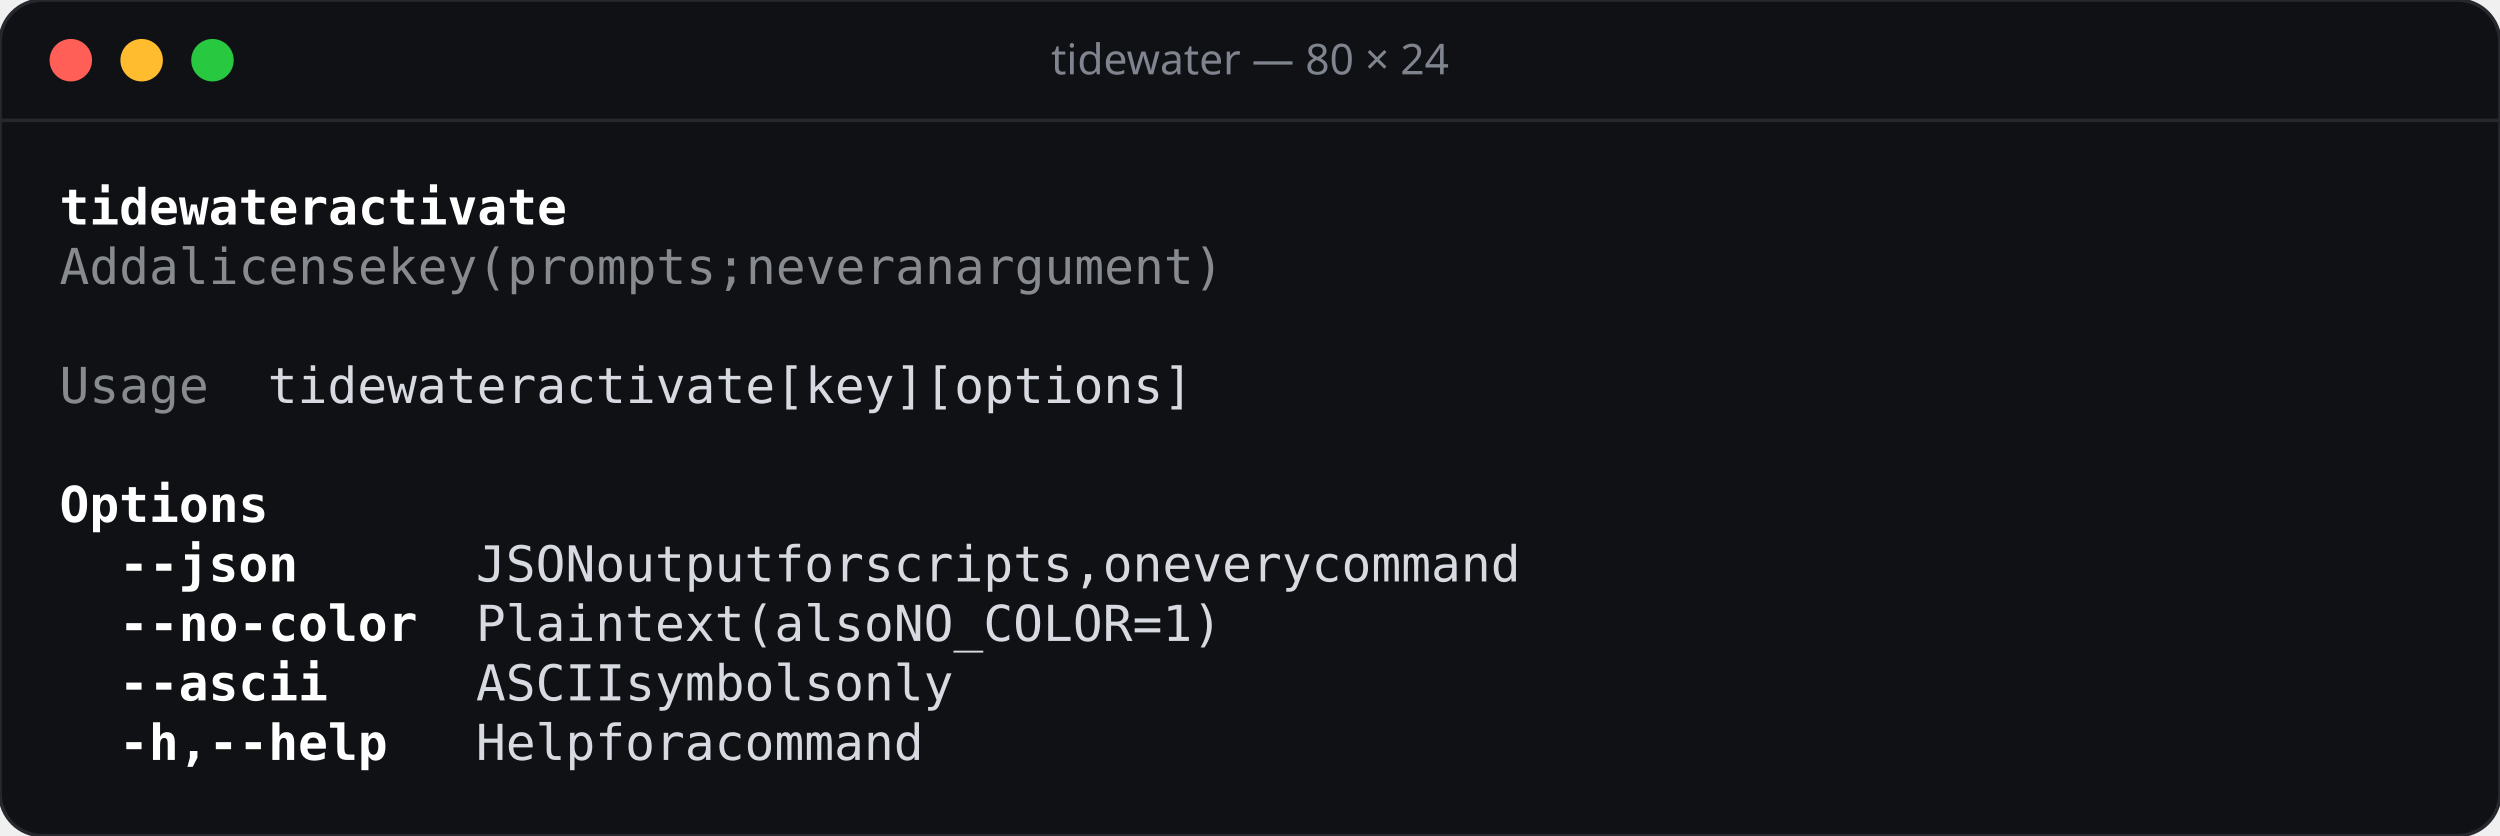
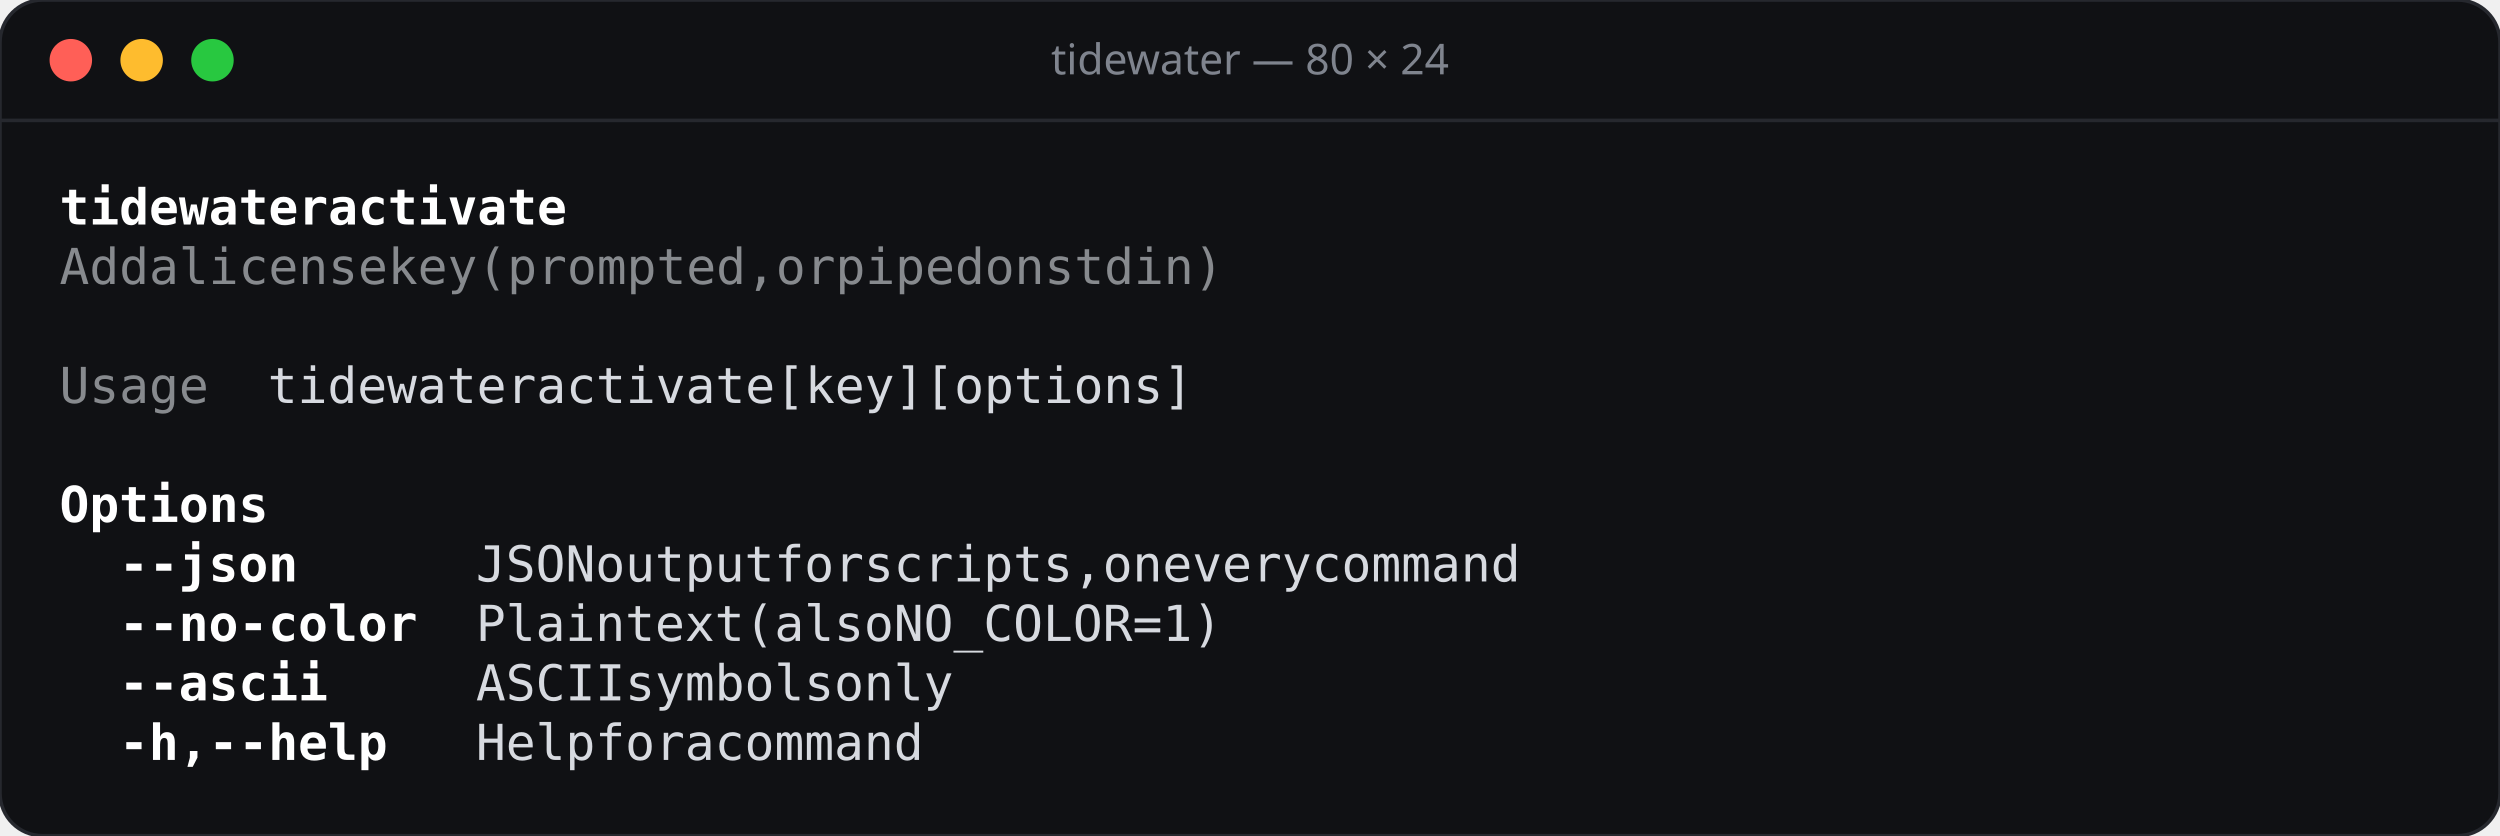
<svg xmlns="http://www.w3.org/2000/svg" width="706" height="236" viewBox="0 0 706 236">
  <rect width="706" height="236" rx="12" fill="#101114" stroke="#26282e" />
  <line x1="0" y1="34" x2="706" y2="34" stroke="#26282e" />
  <circle cx="20" cy="17" r="6" fill="#ff5f57" />
  <circle cx="40" cy="17" r="6" fill="#febc2e" />
  <circle cx="60" cy="17" r="6" fill="#28c840" />
  <text x="353" y="21" text-anchor="middle" font-family="Rubik, system-ui, sans-serif" font-size="12" font-weight="500" fill="#7f848e">tidewater — 80 × 24</text>
  <g font-family="'JetBrains Mono', ui-monospace, monospace" font-size="14">
    <text x="16.8 25.2 33.6 42.0 50.4 58.8 67.2 75.6 84.0 100.8 109.2 117.6 126.0 134.4 142.8 151.2 159.6" y="63.4" fill="#ffffff" font-weight="600">tidewateractivate</text>
-     <text x="16.8 25.2 33.6 50.4 67.2 75.6 84.0 92.4 100.8 109.2 117.6 134.4 142.8 151.2 168.0 176.4 184.8 193.2 201.6 210.0 218.4 226.8 235.2 252.0 260.4 268.8 277.2 285.6 302.4 310.8 327.6 336.0 344.4 352.8 361.2 369.6 378.0 386.4 394.8" y="80.2" fill="#878a8e">Addalicensekey(prompts;neveranargument)</text>
+     <text x="16.8 25.2 33.6 50.4 67.2 75.6 84.0 92.4 100.8 109.2 117.6 134.4 142.8 151.2 168.0 176.4 184.8 193.2 201.6 210.0 218.4 226.8 235.2 243.6 260.4 268.8 285.6 294.0 302.4 310.8 319.2 336.0 344.4 361.2 369.6 378.0 386.4 394.8 403.2" y="80.2" fill="#878a8e">Addalicensekey(prompted,orpipedonstdin)</text>
    <text x="16.8 25.2 33.6 42.0 50.4" y="113.8" fill="#878a8e">Usage</text>
    <text x="75.6 84.0 92.4 100.8 109.2 117.6 126.0 134.4 142.8 159.6 168.0 176.4 184.8 193.2 201.6 210.0 218.4 235.2 243.6 252.0 260.4 268.8 285.6 294.0 302.4 310.8 319.2 327.6 336.0 344.4 352.8" y="113.8" fill="#d7dae0">tidewateractivate[key][options]</text>
    <text x="16.8 25.2 33.6 42.0 50.4 58.8 67.2" y="147.4" fill="#ffffff" font-weight="600">Options</text>
    <text x="33.6 42.0 50.4 58.8 67.2 75.6" y="164.2" fill="#ffffff" font-weight="600">--json</text>
    <text x="134.4 142.8 151.2 159.6 176.4 184.8 193.2 201.6 210.0 218.4 235.2 243.6 252.0 268.8 277.2 285.6 294.0 302.4 310.8 319.2 327.6 344.4 352.8 369.6 378.0 386.4 394.8 403.2 420.0 428.4 436.8 445.2 453.6 462.0 470.4" y="164.2" fill="#d7dae0">JSONoutputforscripts,oneverycommand</text>
    <text x="33.6 42.0 50.4 58.8 67.2 75.6 84.0 92.4 100.8 109.2" y="181.0" fill="#ffffff" font-weight="600">--no-color</text>
    <text x="134.4 142.8 151.2 159.6 168.0 184.8 193.2 201.6 210.0 226.8 235.2 243.6 252.0 260.4 277.2 285.6 294.0 302.4 310.8 319.2 327.6 336.0 344.4 352.8 361.2" y="181.0" fill="#d7dae0">Plaintext(alsoNO_COLOR=1)</text>
    <text x="33.6 42.0 50.4 58.8 67.2 75.6 84.0" y="197.8" fill="#ffffff" font-weight="600">--ascii</text>
    <text x="134.4 142.8 151.2 159.6 168.0 184.8 193.2 201.6 210.0 218.4 226.8 235.2 252.0 260.4 268.8 277.2" y="197.8" fill="#d7dae0">ASCIIsymbolsonly</text>
    <text x="33.6 42.0 50.4 67.2 75.6 84.0 92.4 100.8 109.2" y="214.6" fill="#ffffff" font-weight="600">-h,--help</text>
    <text x="134.4 142.8 151.2 159.6 176.4 184.8 193.2 210.0 226.8 235.2 243.6 252.0 260.4 268.8 277.2" y="214.6" fill="#d7dae0">Helpforacommand</text>
  </g>
</svg>
